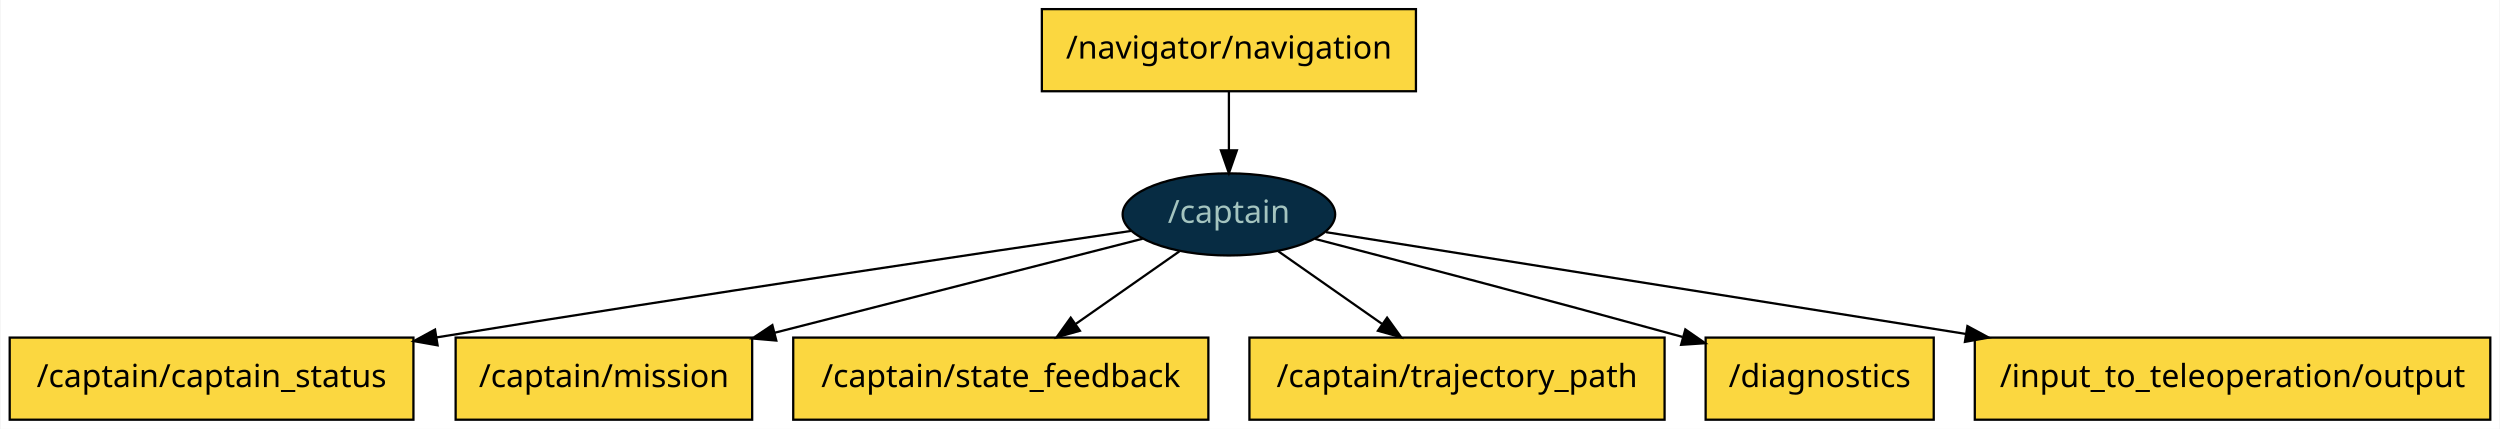
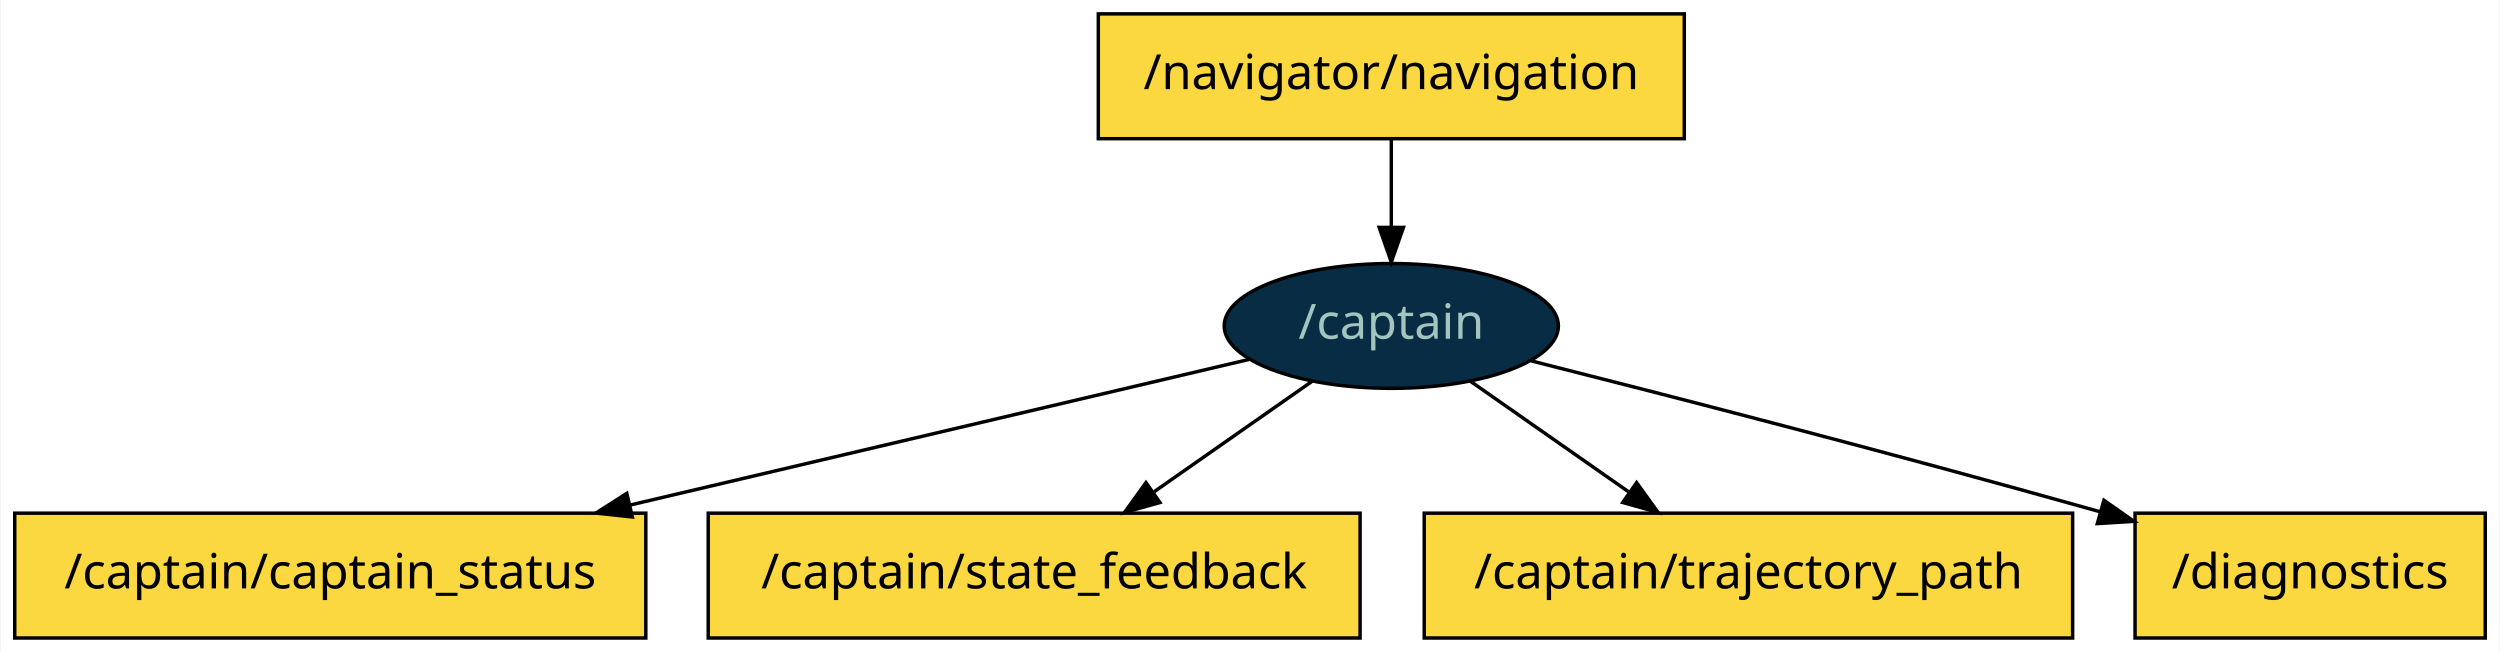
- <svg xmlns="http://www.w3.org/2000/svg" width="1096pt" height="188pt" viewBox="0.00 0.00 1095.50 188.00">
+ <svg xmlns="http://www.w3.org/2000/svg" width="721pt" height="188pt" viewBox="0.00 0.00 720.50 188.00">
  <g id="graph0" class="graph" transform="scale(1 1) rotate(0) translate(4 184)">
-     <polygon fill="white" stroke="transparent" points="-4,4 -4,-184 1091.5,-184 1091.5,4 -4,4" />
+     <polygon fill="#ffffff" stroke="transparent" points="-4,4 -4,-184 716.5,-184 716.5,4 -4,4" />
    <g id="node1" class="node">
-       <ellipse fill="#072c43" stroke="black" cx="534.5" cy="-90" rx="46.59" ry="18" />
-       <text text-anchor="middle" x="534.5" y="-86.3" font-family="sans-serif" font-size="14.00" fill="#a4c4bf">/captain</text>
+       <ellipse fill="#072c43" stroke="#000000" cx="397" cy="-90" rx="48.192" ry="18" />
+       <text text-anchor="middle" x="397" y="-86.3" font-family="sans-serif" font-size="14.00" fill="#a4c4bf">/captain</text>
    </g>
    <g id="node2" class="node">
-       <polygon fill="#fbd740" stroke="black" points="177,-36 0,-36 0,0 177,0 177,-36" />
-       <text text-anchor="middle" x="88.5" y="-14.3" font-family="sans-serif" font-size="14.00">/captain/captain_status</text>
+       <polygon fill="#fbd740" stroke="#000000" points="182,-36 0,-36 0,0 182,0 182,-36" />
+       <text text-anchor="middle" x="91" y="-14.3" font-family="sans-serif" font-size="14.00" fill="#000000">/captain/captain_status</text>
    </g>
    <g id="edge1" class="edge">
-       <path fill="none" stroke="black" d="M491.6,-82.76C427.72,-73.4 303.57,-54.96 187.3,-36.11" />
-       <polygon fill="black" stroke="black" points="187.59,-32.61 177.16,-34.46 186.47,-39.52 187.59,-32.61" />
+       <path fill="none" stroke="#000000" d="M356.049,-80.365C310.634,-69.678 236.062,-52.132 177.567,-38.369" />
+       <polygon fill="#000000" stroke="#000000" points="178.121,-34.904 167.585,-36.02 176.518,-41.718 178.121,-34.904" />
    </g>
    <g id="node3" class="node">
-       <polygon fill="#fbd740" stroke="black" points="325.5,-36 195.5,-36 195.5,0 325.5,0 325.5,-36" />
-       <text text-anchor="middle" x="260.5" y="-14.3" font-family="sans-serif" font-size="14.00">/captain/mission</text>
+       <polygon fill="#fbd740" stroke="#000000" points="388,-36 200,-36 200,0 388,0 388,-36" />
+       <text text-anchor="middle" x="294" y="-14.3" font-family="sans-serif" font-size="14.00" fill="#000000">/captain/state_feedback</text>
    </g>
    <g id="edge2" class="edge">
-       <path fill="none" stroke="black" d="M496.69,-79.34C455.24,-68.75 387.7,-51.5 335.43,-38.14" />
-       <polygon fill="black" stroke="black" points="336.08,-34.7 325.53,-35.61 334.35,-41.48 336.08,-34.7" />
+       <path fill="none" stroke="#000000" d="M374.141,-74.021C360.764,-64.67 343.608,-52.677 328.603,-42.188" />
+       <polygon fill="#000000" stroke="#000000" points="330.263,-39.079 320.062,-36.218 326.253,-44.816 330.263,-39.079" />
    </g>
    <g id="node4" class="node">
-       <polygon fill="#fbd740" stroke="black" points="525.5,-36 343.5,-36 343.5,0 525.5,0 525.5,-36" />
-       <text text-anchor="middle" x="434.5" y="-14.3" font-family="sans-serif" font-size="14.00">/captain/state_feedback</text>
+       <polygon fill="#fbd740" stroke="#000000" points="593.5,-36 406.5,-36 406.5,0 593.5,0 593.5,-36" />
+       <text text-anchor="middle" x="500" y="-14.3" font-family="sans-serif" font-size="14.00" fill="#000000">/captain/trajectory_path</text>
    </g>
    <g id="edge3" class="edge">
-       <path fill="none" stroke="black" d="M512.8,-73.81C499.55,-64.53 482.34,-52.49 467.43,-42.05" />
-       <polygon fill="black" stroke="black" points="469.17,-38.99 458.97,-36.13 465.15,-44.73 469.17,-38.99" />
+       <path fill="none" stroke="#000000" d="M419.859,-74.021C433.236,-64.67 450.392,-52.677 465.397,-42.188" />
+       <polygon fill="#000000" stroke="#000000" points="467.747,-44.816 473.938,-36.218 463.737,-39.079 467.747,-44.816" />
    </g>
    <g id="node5" class="node">
-       <polygon fill="#fbd740" stroke="black" points="725.5,-36 543.5,-36 543.5,0 725.5,0 725.5,-36" />
-       <text text-anchor="middle" x="634.5" y="-14.3" font-family="sans-serif" font-size="14.00">/captain/trajectory_path</text>
+       <polygon fill="#fbd740" stroke="#000000" points="712.5,-36 611.5,-36 611.5,0 712.5,0 712.5,-36" />
+       <text text-anchor="middle" x="662" y="-14.3" font-family="sans-serif" font-size="14.00" fill="#000000">/diagnostics</text>
    </g>
    <g id="edge4" class="edge">
-       <path fill="none" stroke="black" d="M556.2,-73.81C569.45,-64.53 586.66,-52.49 601.57,-42.05" />
-       <polygon fill="black" stroke="black" points="603.85,-44.73 610.03,-36.13 599.83,-38.99 603.85,-44.73" />
+       <path fill="none" stroke="#000000" d="M437.391,-79.917C476.904,-69.941 539.021,-53.962 601.211,-36.463" />
+       <polygon fill="#000000" stroke="#000000" points="602.518,-39.73 611.189,-33.642 600.614,-32.994 602.518,-39.73" />
    </g>
    <g id="node6" class="node">
-       <polygon fill="#fbd740" stroke="black" points="843.5,-36 743.5,-36 743.5,0 843.5,0 843.5,-36" />
-       <text text-anchor="middle" x="793.5" y="-14.3" font-family="sans-serif" font-size="14.00">/diagnostics</text>
+       <polygon fill="#fbd740" stroke="#000000" points="481.5,-180 312.5,-180 312.5,-144 481.5,-144 481.5,-180" />
+       <text text-anchor="middle" x="397" y="-158.3" font-family="sans-serif" font-size="14.00" fill="#000000">/navigator/navigation</text>
    </g>
    <g id="edge5" class="edge">
-       <path fill="none" stroke="black" d="M572.16,-79.28C610.37,-69.36 671.46,-53.34 733.37,-36.29" />
-       <polygon fill="black" stroke="black" points="734.6,-39.58 743.31,-33.54 732.74,-32.83 734.6,-39.58" />
-     </g>
-     <g id="node7" class="node">
-       <polygon fill="#fbd740" stroke="black" points="1087.5,-36 861.5,-36 861.5,0 1087.5,0 1087.5,-36" />
-       <text text-anchor="middle" x="974.5" y="-14.3" font-family="sans-serif" font-size="14.00">/input_to_teleoperation/output</text>
-     </g>
-     <g id="edge6" class="edge">
-       <path fill="none" stroke="black" d="M577.09,-82.22C641.28,-72.01 765.15,-52.31 857.62,-37.59" />
-       <polygon fill="black" stroke="black" points="858.27,-41.04 867.6,-36.01 857.17,-34.12 858.27,-41.04" />
-     </g>
-     <g id="node8" class="node">
-       <polygon fill="#fbd740" stroke="black" points="616.5,-180 452.5,-180 452.5,-144 616.5,-144 616.5,-180" />
-       <text text-anchor="middle" x="534.5" y="-158.3" font-family="sans-serif" font-size="14.00">/navigator/navigation</text>
-     </g>
-     <g id="edge7" class="edge">
-       <path fill="none" stroke="black" d="M534.5,-143.7C534.5,-135.98 534.5,-126.71 534.5,-118.11" />
-       <polygon fill="black" stroke="black" points="538,-118.1 534.5,-108.1 531,-118.1 538,-118.1" />
+       <path fill="none" stroke="#000000" d="M397,-143.831C397,-136.131 397,-126.974 397,-118.417" />
+       <polygon fill="#000000" stroke="#000000" points="400.5,-118.413 397,-108.413 393.5,-118.413 400.5,-118.413" />
    </g>
  </g>
</svg>
